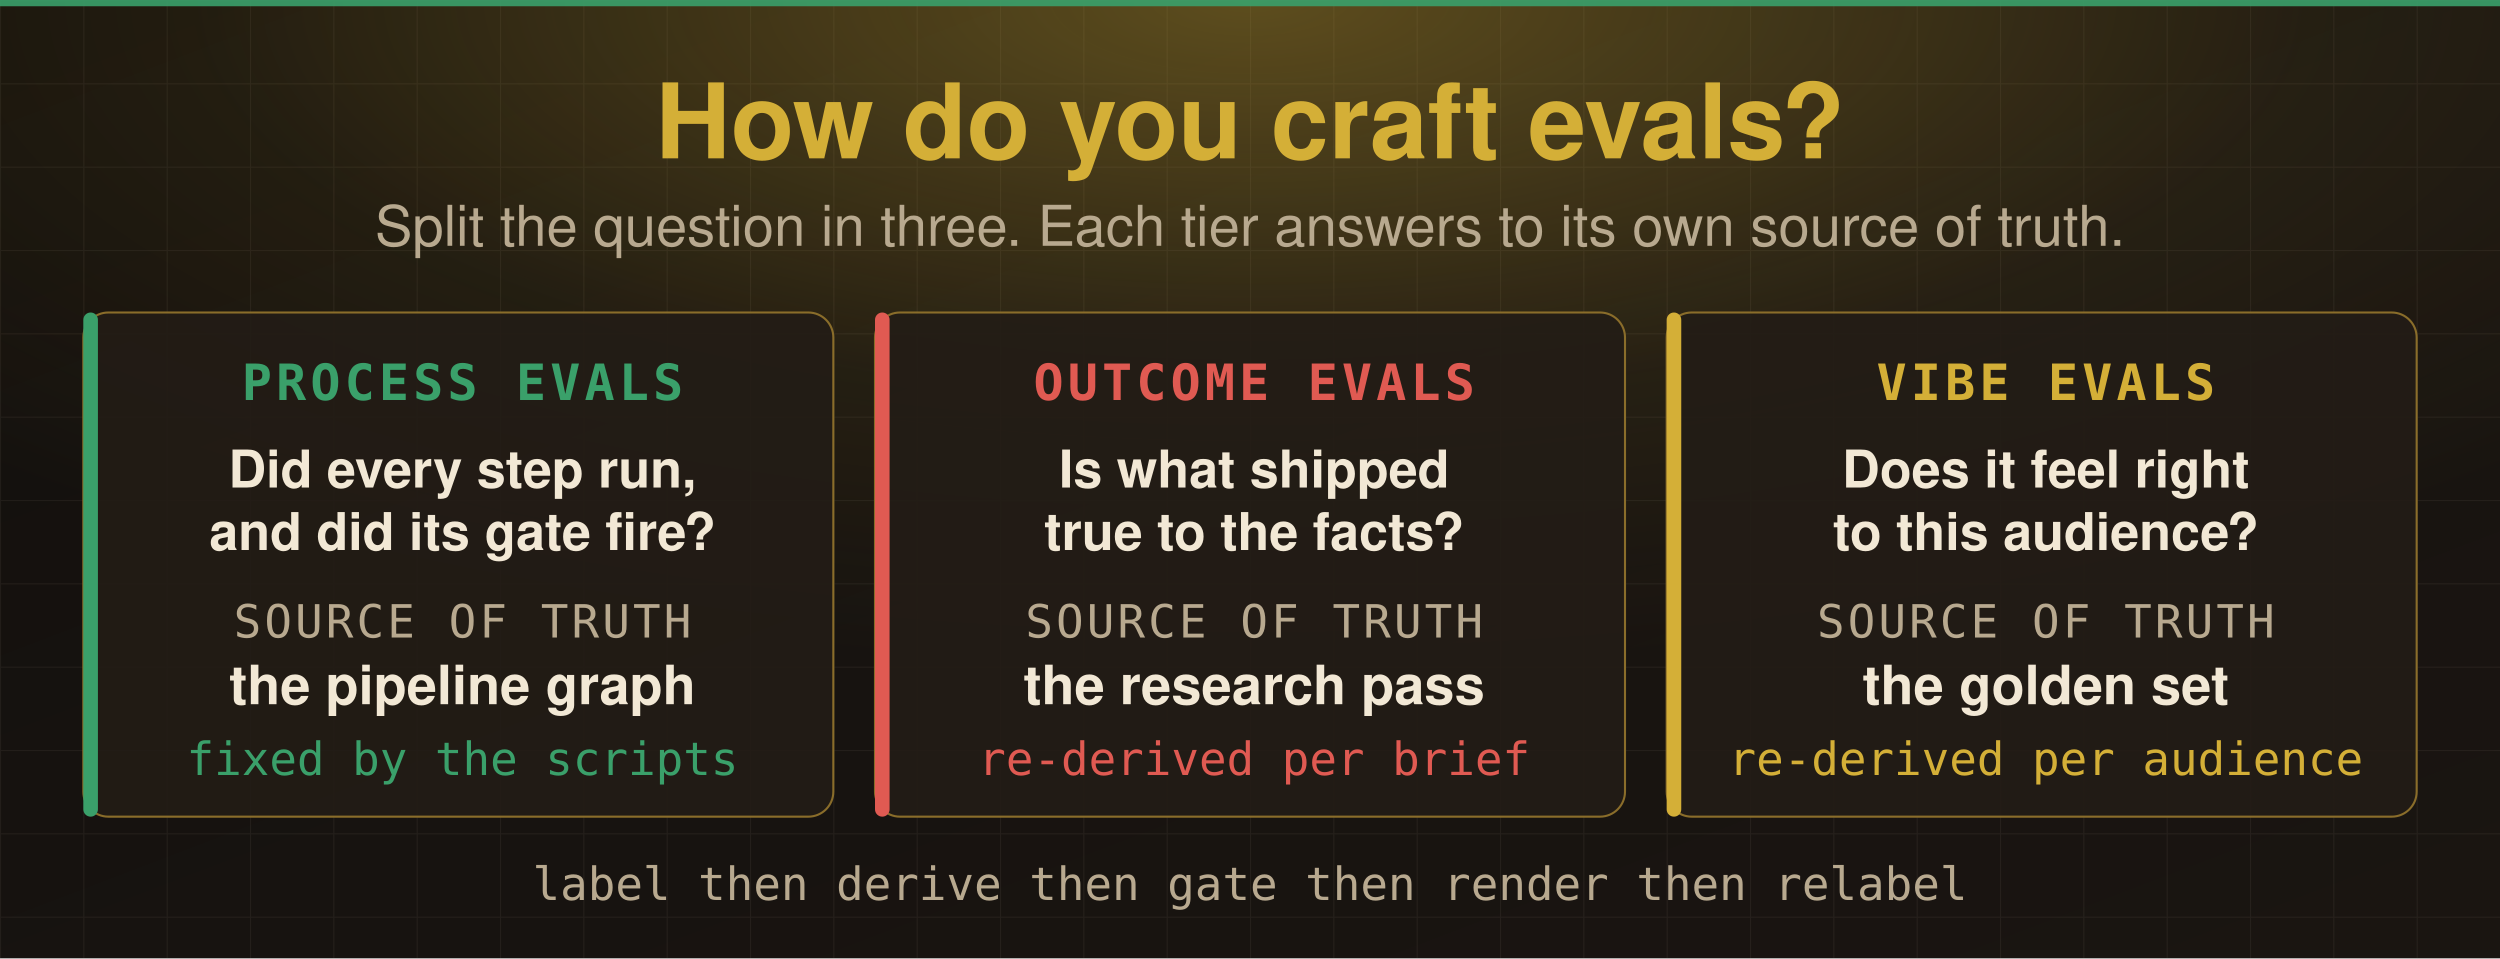
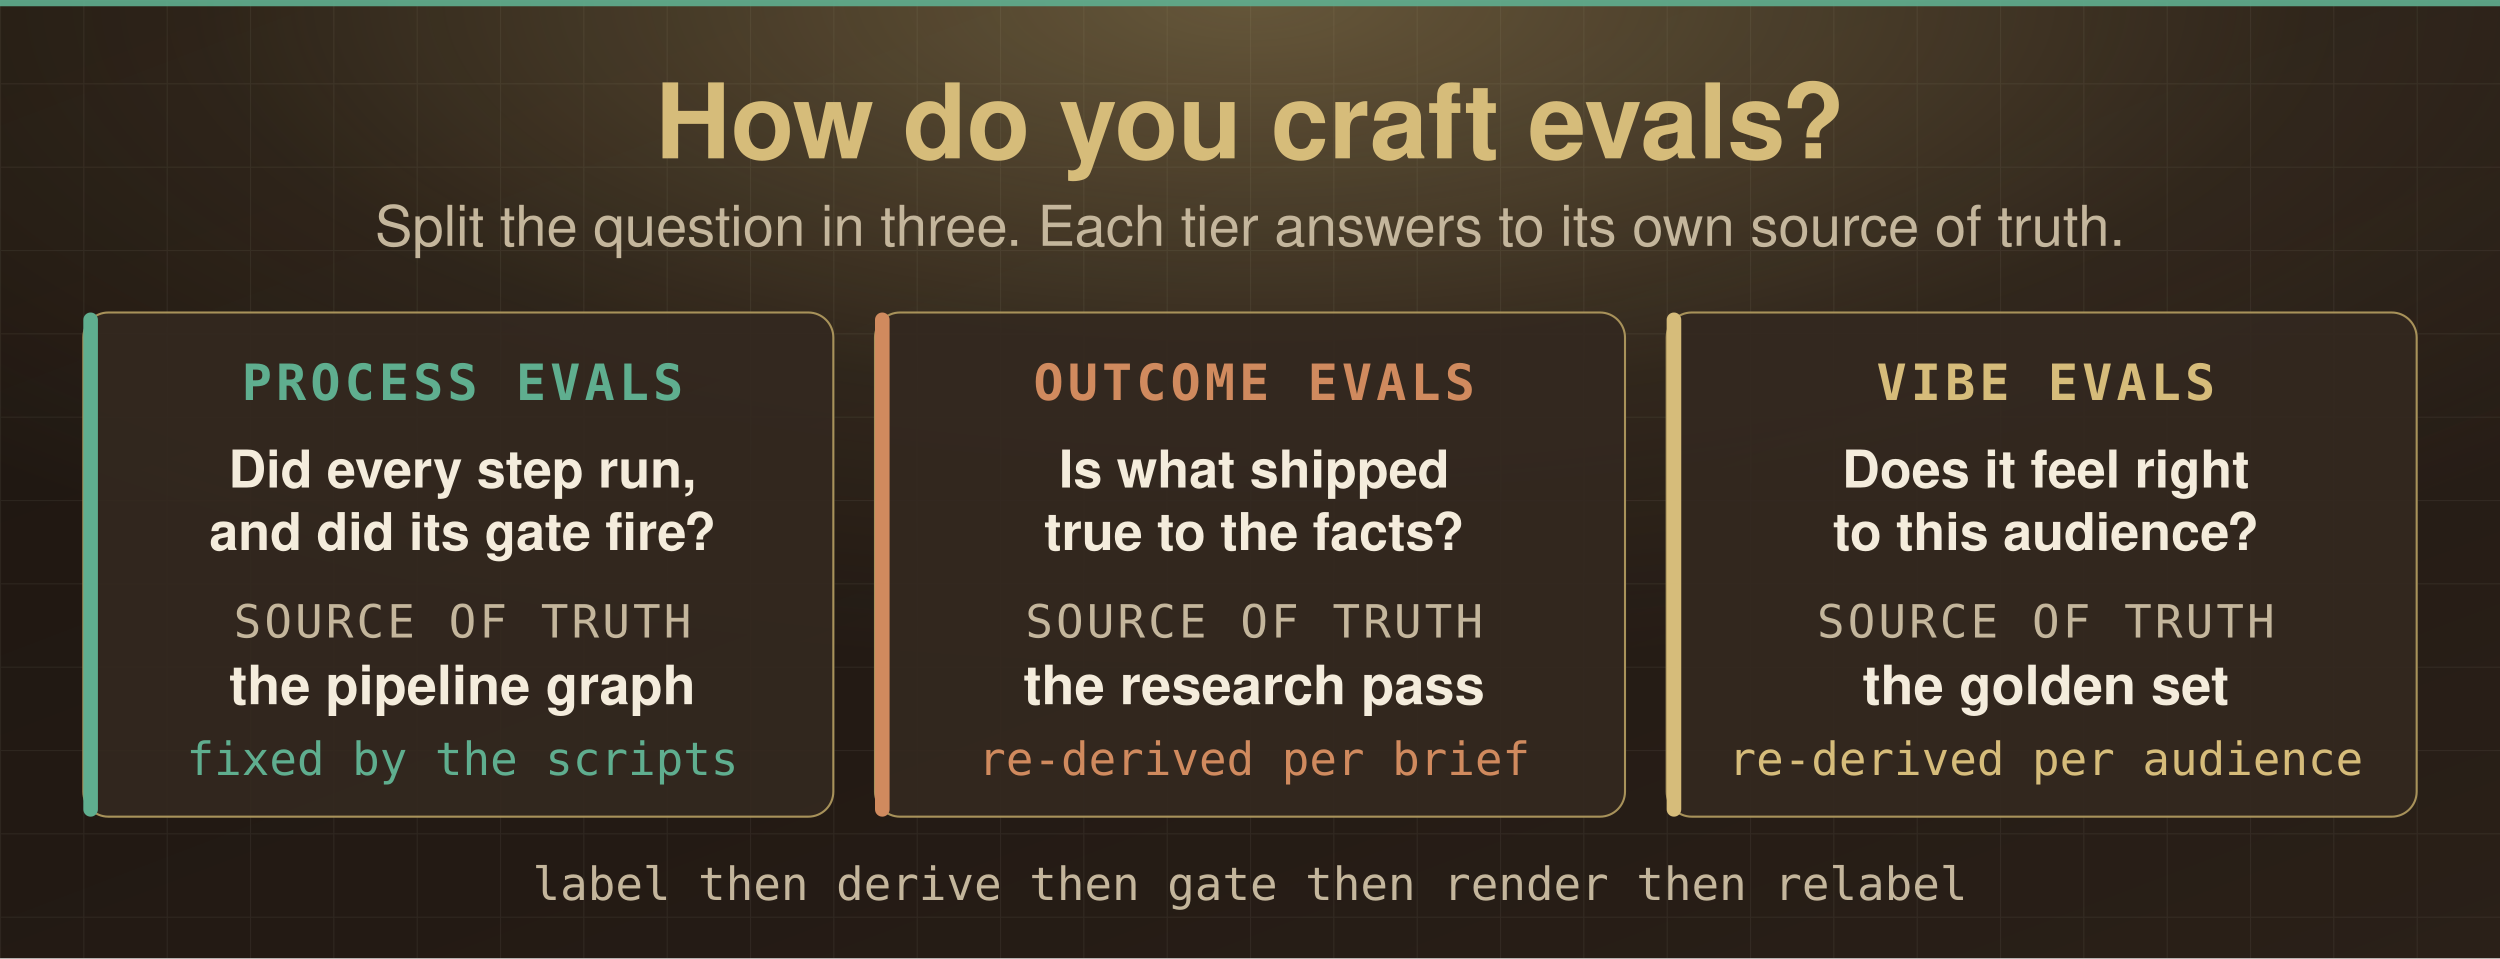
<svg xmlns="http://www.w3.org/2000/svg" width="1200" height="460" viewBox="0 0 1200 460" role="img" aria-label="How do you craft evals? Split the question in three. Process evals: did every step run, and did its gate fire? Source of truth, the pipeline graph, fixed by the scripts. Outcome evals: is what shipped true to the facts? Source of truth, the research pass, re-derived per brief. Vibe evals: does it feel right to this audience? Source of truth, the golden set, re-derived per audience.">
  <defs>
    <linearGradient id="bg" x1="0" y1="0" x2="1" y2="1">
-       <stop offset="0%" stop-color="#120f0c" />
-       <stop offset="55%" stop-color="#171310" />
-       <stop offset="100%" stop-color="#1a1511" />
+       <stop offset="0%" stop-color="#1e1610" />
+       <stop offset="55%" stop-color="#231a14" />
+       <stop offset="100%" stop-color="#2a2018" />
    </linearGradient>
    <radialGradient id="glow" cx="50%" cy="0%" r="70%">
-       <stop offset="0%" stop-color="#d4af37" stop-opacity=".38" />
-       <stop offset="60%" stop-color="#d4af37" stop-opacity=".08" />
-       <stop offset="100%" stop-color="#d4af37" stop-opacity="0" />
+       <stop offset="0%" stop-color="#d6bc7a" stop-opacity=".38" />
+       <stop offset="60%" stop-color="#d6bc7a" stop-opacity=".08" />
+       <stop offset="100%" stop-color="#d6bc7a" stop-opacity="0" />
    </radialGradient>
    <pattern id="grid" width="40" height="40" patternUnits="userSpaceOnUse">
-       <path d="M 40 0 L 0 0 0 40" fill="none" stroke="#f2e8d5" stroke-opacity=".06" stroke-width="1" />
+       <path d="M 40 0 L 0 0 0 40" fill="none" stroke="#f4ecdc" stroke-opacity=".06" stroke-width="1" />
    </pattern>
  </defs>
  <rect width="1200" height="460" fill="url(#bg)" />
  <rect width="1200" height="460" fill="url(#grid)" />
  <rect width="1200" height="460" fill="url(#glow)" />
-   <rect x="0" y="0" width="1200" height="3" fill="#3aa06a" opacity=".9" />
-   <text x="600" y="76" text-anchor="middle" font-family="-apple-system,BlinkMacSystemFont,'Segoe UI',Helvetica,Arial,sans-serif" font-size="50" font-weight="700" fill="#d4af37">How do you craft evals?</text>
-   <text x="600" y="118" text-anchor="middle" font-family="-apple-system,BlinkMacSystemFont,'Segoe UI',Helvetica,Arial,sans-serif" font-size="27" fill="#b8a98f">Split the question in three. Each tier answers to its own source of truth.</text>
-   <rect x="40" y="150" width="360" height="242" rx="12" fill="#231c16" fill-opacity=".9" stroke="#8a6d2a" />
-   <rect x="40" y="150" width="7" height="242" rx="3.5" fill="#3aa06a" />
-   <text x="222" y="192" text-anchor="middle" font-family="ui-monospace,SFMono-Regular,Menlo,monospace" font-size="24" font-weight="700" letter-spacing="2" fill="#3aa06a">PROCESS EVALS</text>
-   <text x="222" y="234" text-anchor="middle" font-family="-apple-system,BlinkMacSystemFont,'Segoe UI',Helvetica,Arial,sans-serif" font-size="25" font-weight="700" fill="#f2e8d5">Did every step run,</text>
-   <text x="222" y="264" text-anchor="middle" font-family="-apple-system,BlinkMacSystemFont,'Segoe UI',Helvetica,Arial,sans-serif" font-size="25" font-weight="700" fill="#f2e8d5">and did its gate fire?</text>
-   <text x="222" y="306" text-anchor="middle" font-family="ui-monospace,SFMono-Regular,Menlo,monospace" font-size="22" letter-spacing="1.5" fill="#b8a98f">SOURCE OF TRUTH</text>
-   <text x="222" y="338" text-anchor="middle" font-family="-apple-system,BlinkMacSystemFont,'Segoe UI',Helvetica,Arial,sans-serif" font-size="26" font-weight="700" fill="#f2e8d5">the pipeline graph</text>
-   <text x="222" y="372" text-anchor="middle" font-family="ui-monospace,SFMono-Regular,Menlo,monospace" font-size="22" fill="#3aa06a">fixed by the scripts</text>
-   <rect x="420" y="150" width="360" height="242" rx="12" fill="#231c16" fill-opacity=".9" stroke="#8a6d2a" />
-   <rect x="420" y="150" width="7" height="242" rx="3.5" fill="#e05a52" />
-   <text x="602" y="192" text-anchor="middle" font-family="ui-monospace,SFMono-Regular,Menlo,monospace" font-size="24" font-weight="700" letter-spacing="2" fill="#e05a52">OUTCOME EVALS</text>
-   <text x="602" y="234" text-anchor="middle" font-family="-apple-system,BlinkMacSystemFont,'Segoe UI',Helvetica,Arial,sans-serif" font-size="25" font-weight="700" fill="#f2e8d5">Is what shipped</text>
-   <text x="602" y="264" text-anchor="middle" font-family="-apple-system,BlinkMacSystemFont,'Segoe UI',Helvetica,Arial,sans-serif" font-size="25" font-weight="700" fill="#f2e8d5">true to the facts?</text>
-   <text x="602" y="306" text-anchor="middle" font-family="ui-monospace,SFMono-Regular,Menlo,monospace" font-size="22" letter-spacing="1.5" fill="#b8a98f">SOURCE OF TRUTH</text>
-   <text x="602" y="338" text-anchor="middle" font-family="-apple-system,BlinkMacSystemFont,'Segoe UI',Helvetica,Arial,sans-serif" font-size="26" font-weight="700" fill="#f2e8d5">the research pass</text>
-   <text x="602" y="372" text-anchor="middle" font-family="ui-monospace,SFMono-Regular,Menlo,monospace" font-size="22" fill="#e05a52">re-derived per brief</text>
-   <rect x="800" y="150" width="360" height="242" rx="12" fill="#231c16" fill-opacity=".9" stroke="#8a6d2a" />
-   <rect x="800" y="150" width="7" height="242" rx="3.5" fill="#d4af37" />
-   <text x="982" y="192" text-anchor="middle" font-family="ui-monospace,SFMono-Regular,Menlo,monospace" font-size="24" font-weight="700" letter-spacing="2" fill="#d4af37">VIBE EVALS</text>
-   <text x="982" y="234" text-anchor="middle" font-family="-apple-system,BlinkMacSystemFont,'Segoe UI',Helvetica,Arial,sans-serif" font-size="25" font-weight="700" fill="#f2e8d5">Does it feel right</text>
-   <text x="982" y="264" text-anchor="middle" font-family="-apple-system,BlinkMacSystemFont,'Segoe UI',Helvetica,Arial,sans-serif" font-size="25" font-weight="700" fill="#f2e8d5">to this audience?</text>
-   <text x="982" y="306" text-anchor="middle" font-family="ui-monospace,SFMono-Regular,Menlo,monospace" font-size="22" letter-spacing="1.5" fill="#b8a98f">SOURCE OF TRUTH</text>
-   <text x="982" y="338" text-anchor="middle" font-family="-apple-system,BlinkMacSystemFont,'Segoe UI',Helvetica,Arial,sans-serif" font-size="26" font-weight="700" fill="#f2e8d5">the golden set</text>
-   <text x="982" y="372" text-anchor="middle" font-family="ui-monospace,SFMono-Regular,Menlo,monospace" font-size="22" fill="#d4af37">re-derived per audience</text>
-   <text x="600" y="432" text-anchor="middle" font-family="ui-monospace,SFMono-Regular,Menlo,monospace" font-size="22" fill="#b8a98f">label   then   derive   then   gate   then   render   then   relabel</text>
+   <rect x="0" y="0" width="1200" height="3" fill="#5fae8f" opacity=".9" />
+   <text x="600" y="76" text-anchor="middle" font-family="-apple-system,BlinkMacSystemFont,'Segoe UI',Helvetica,Arial,sans-serif" font-size="50" font-weight="700" fill="#d6bc7a">How do you craft evals?</text>
+   <text x="600" y="118" text-anchor="middle" font-family="-apple-system,BlinkMacSystemFont,'Segoe UI',Helvetica,Arial,sans-serif" font-size="27" fill="#c4b69c">Split the question in three. Each tier answers to its own source of truth.</text>
+   <rect x="40" y="150" width="360" height="242" rx="12" fill="#33281f" fill-opacity=".9" stroke="#a8925a" />
+   <rect x="40" y="150" width="7" height="242" rx="3.5" fill="#5fae8f" />
+   <text x="222" y="192" text-anchor="middle" font-family="ui-monospace,SFMono-Regular,Menlo,monospace" font-size="24" font-weight="700" letter-spacing="2" fill="#5fae8f">PROCESS EVALS</text>
+   <text x="222" y="234" text-anchor="middle" font-family="-apple-system,BlinkMacSystemFont,'Segoe UI',Helvetica,Arial,sans-serif" font-size="25" font-weight="700" fill="#f4ecdc">Did every step run,</text>
+   <text x="222" y="264" text-anchor="middle" font-family="-apple-system,BlinkMacSystemFont,'Segoe UI',Helvetica,Arial,sans-serif" font-size="25" font-weight="700" fill="#f4ecdc">and did its gate fire?</text>
+   <text x="222" y="306" text-anchor="middle" font-family="ui-monospace,SFMono-Regular,Menlo,monospace" font-size="22" letter-spacing="1.5" fill="#c4b69c">SOURCE OF TRUTH</text>
+   <text x="222" y="338" text-anchor="middle" font-family="-apple-system,BlinkMacSystemFont,'Segoe UI',Helvetica,Arial,sans-serif" font-size="26" font-weight="700" fill="#f4ecdc">the pipeline graph</text>
+   <text x="222" y="372" text-anchor="middle" font-family="ui-monospace,SFMono-Regular,Menlo,monospace" font-size="22" fill="#5fae8f">fixed by the scripts</text>
+   <rect x="420" y="150" width="360" height="242" rx="12" fill="#33281f" fill-opacity=".9" stroke="#a8925a" />
+   <rect x="420" y="150" width="7" height="242" rx="3.5" fill="#d08a5e" />
+   <text x="602" y="192" text-anchor="middle" font-family="ui-monospace,SFMono-Regular,Menlo,monospace" font-size="24" font-weight="700" letter-spacing="2" fill="#d08a5e">OUTCOME EVALS</text>
+   <text x="602" y="234" text-anchor="middle" font-family="-apple-system,BlinkMacSystemFont,'Segoe UI',Helvetica,Arial,sans-serif" font-size="25" font-weight="700" fill="#f4ecdc">Is what shipped</text>
+   <text x="602" y="264" text-anchor="middle" font-family="-apple-system,BlinkMacSystemFont,'Segoe UI',Helvetica,Arial,sans-serif" font-size="25" font-weight="700" fill="#f4ecdc">true to the facts?</text>
+   <text x="602" y="306" text-anchor="middle" font-family="ui-monospace,SFMono-Regular,Menlo,monospace" font-size="22" letter-spacing="1.5" fill="#c4b69c">SOURCE OF TRUTH</text>
+   <text x="602" y="338" text-anchor="middle" font-family="-apple-system,BlinkMacSystemFont,'Segoe UI',Helvetica,Arial,sans-serif" font-size="26" font-weight="700" fill="#f4ecdc">the research pass</text>
+   <text x="602" y="372" text-anchor="middle" font-family="ui-monospace,SFMono-Regular,Menlo,monospace" font-size="22" fill="#d08a5e">re-derived per brief</text>
+   <rect x="800" y="150" width="360" height="242" rx="12" fill="#33281f" fill-opacity=".9" stroke="#a8925a" />
+   <rect x="800" y="150" width="7" height="242" rx="3.5" fill="#d6bc7a" />
+   <text x="982" y="192" text-anchor="middle" font-family="ui-monospace,SFMono-Regular,Menlo,monospace" font-size="24" font-weight="700" letter-spacing="2" fill="#d6bc7a">VIBE EVALS</text>
+   <text x="982" y="234" text-anchor="middle" font-family="-apple-system,BlinkMacSystemFont,'Segoe UI',Helvetica,Arial,sans-serif" font-size="25" font-weight="700" fill="#f4ecdc">Does it feel right</text>
+   <text x="982" y="264" text-anchor="middle" font-family="-apple-system,BlinkMacSystemFont,'Segoe UI',Helvetica,Arial,sans-serif" font-size="25" font-weight="700" fill="#f4ecdc">to this audience?</text>
+   <text x="982" y="306" text-anchor="middle" font-family="ui-monospace,SFMono-Regular,Menlo,monospace" font-size="22" letter-spacing="1.5" fill="#c4b69c">SOURCE OF TRUTH</text>
+   <text x="982" y="338" text-anchor="middle" font-family="-apple-system,BlinkMacSystemFont,'Segoe UI',Helvetica,Arial,sans-serif" font-size="26" font-weight="700" fill="#f4ecdc">the golden set</text>
+   <text x="982" y="372" text-anchor="middle" font-family="ui-monospace,SFMono-Regular,Menlo,monospace" font-size="22" fill="#d6bc7a">re-derived per audience</text>
+   <text x="600" y="432" text-anchor="middle" font-family="ui-monospace,SFMono-Regular,Menlo,monospace" font-size="22" fill="#c4b69c">label   then   derive   then   gate   then   render   then   relabel</text>
</svg>
